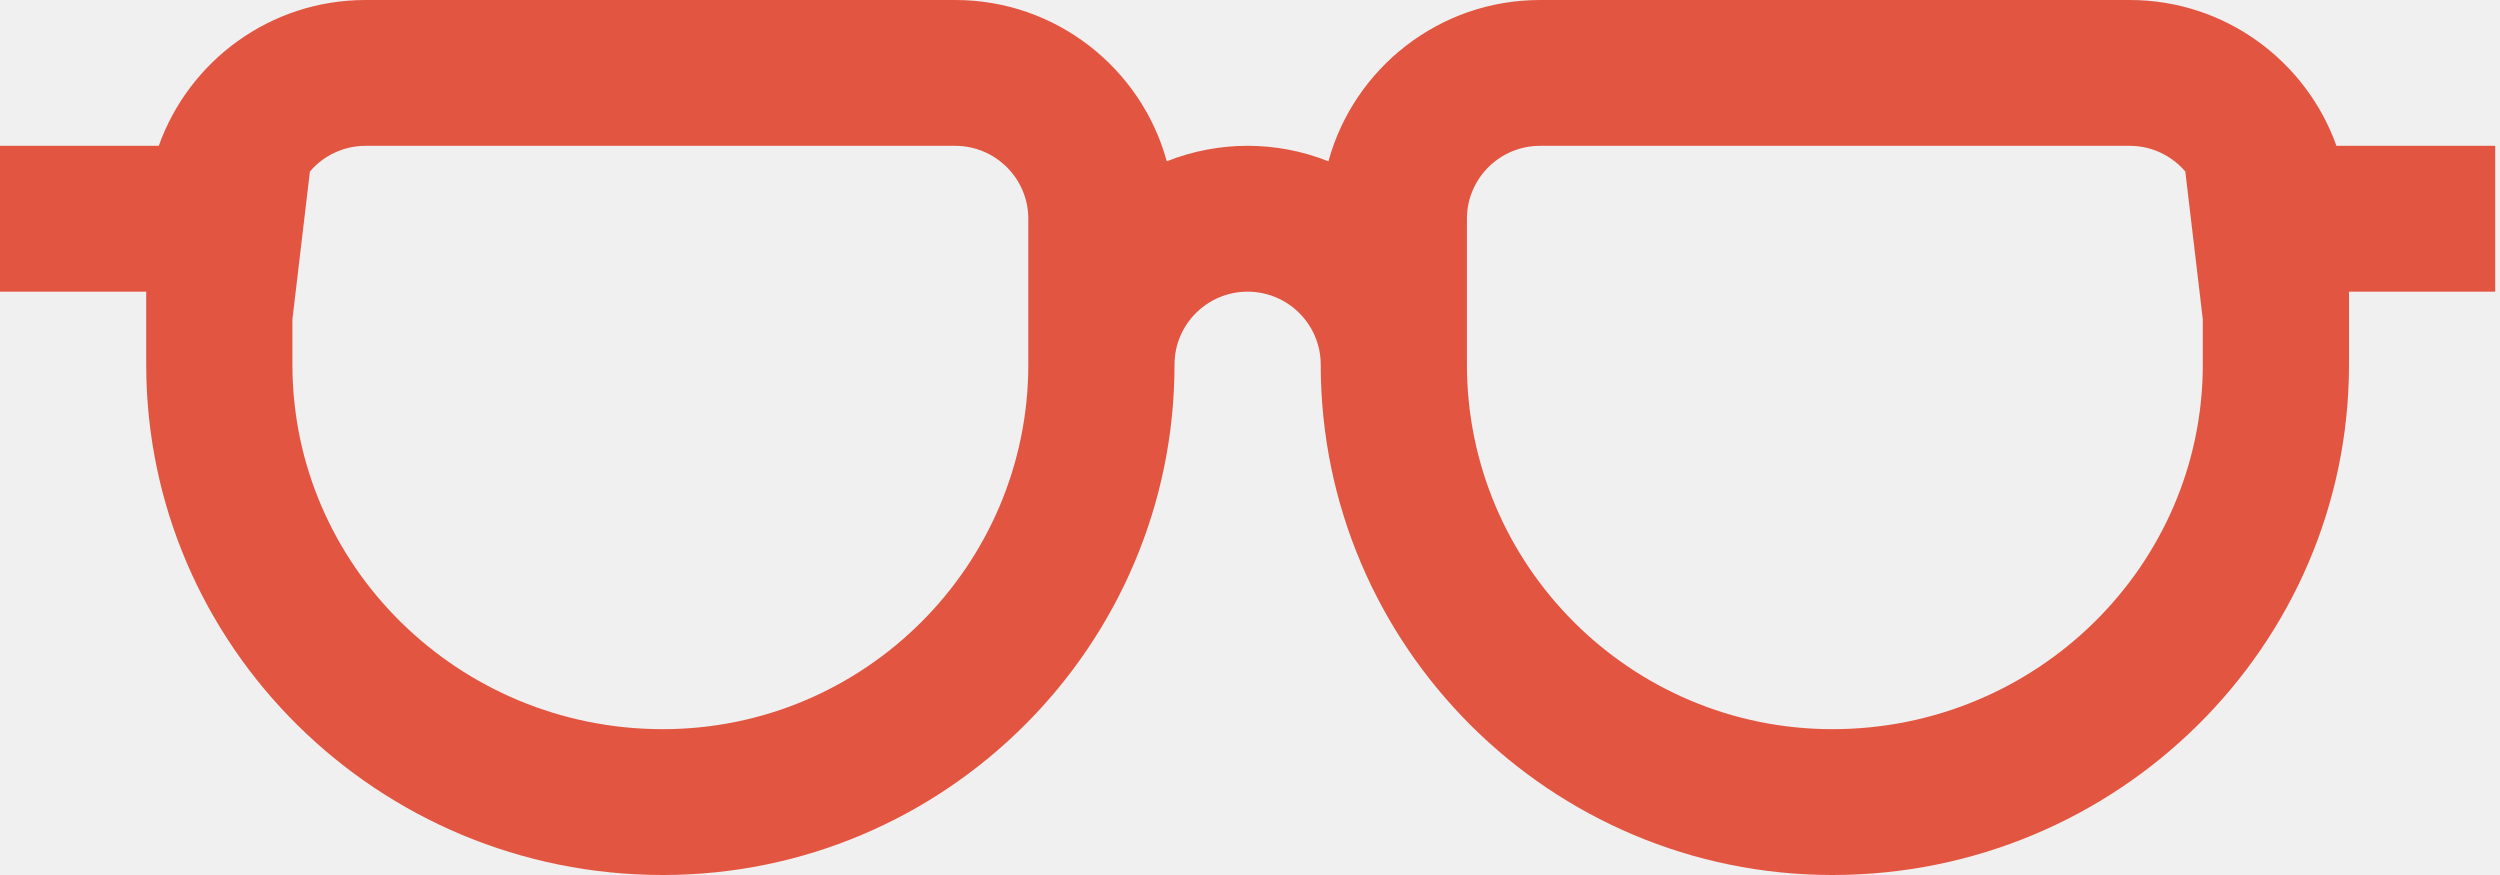
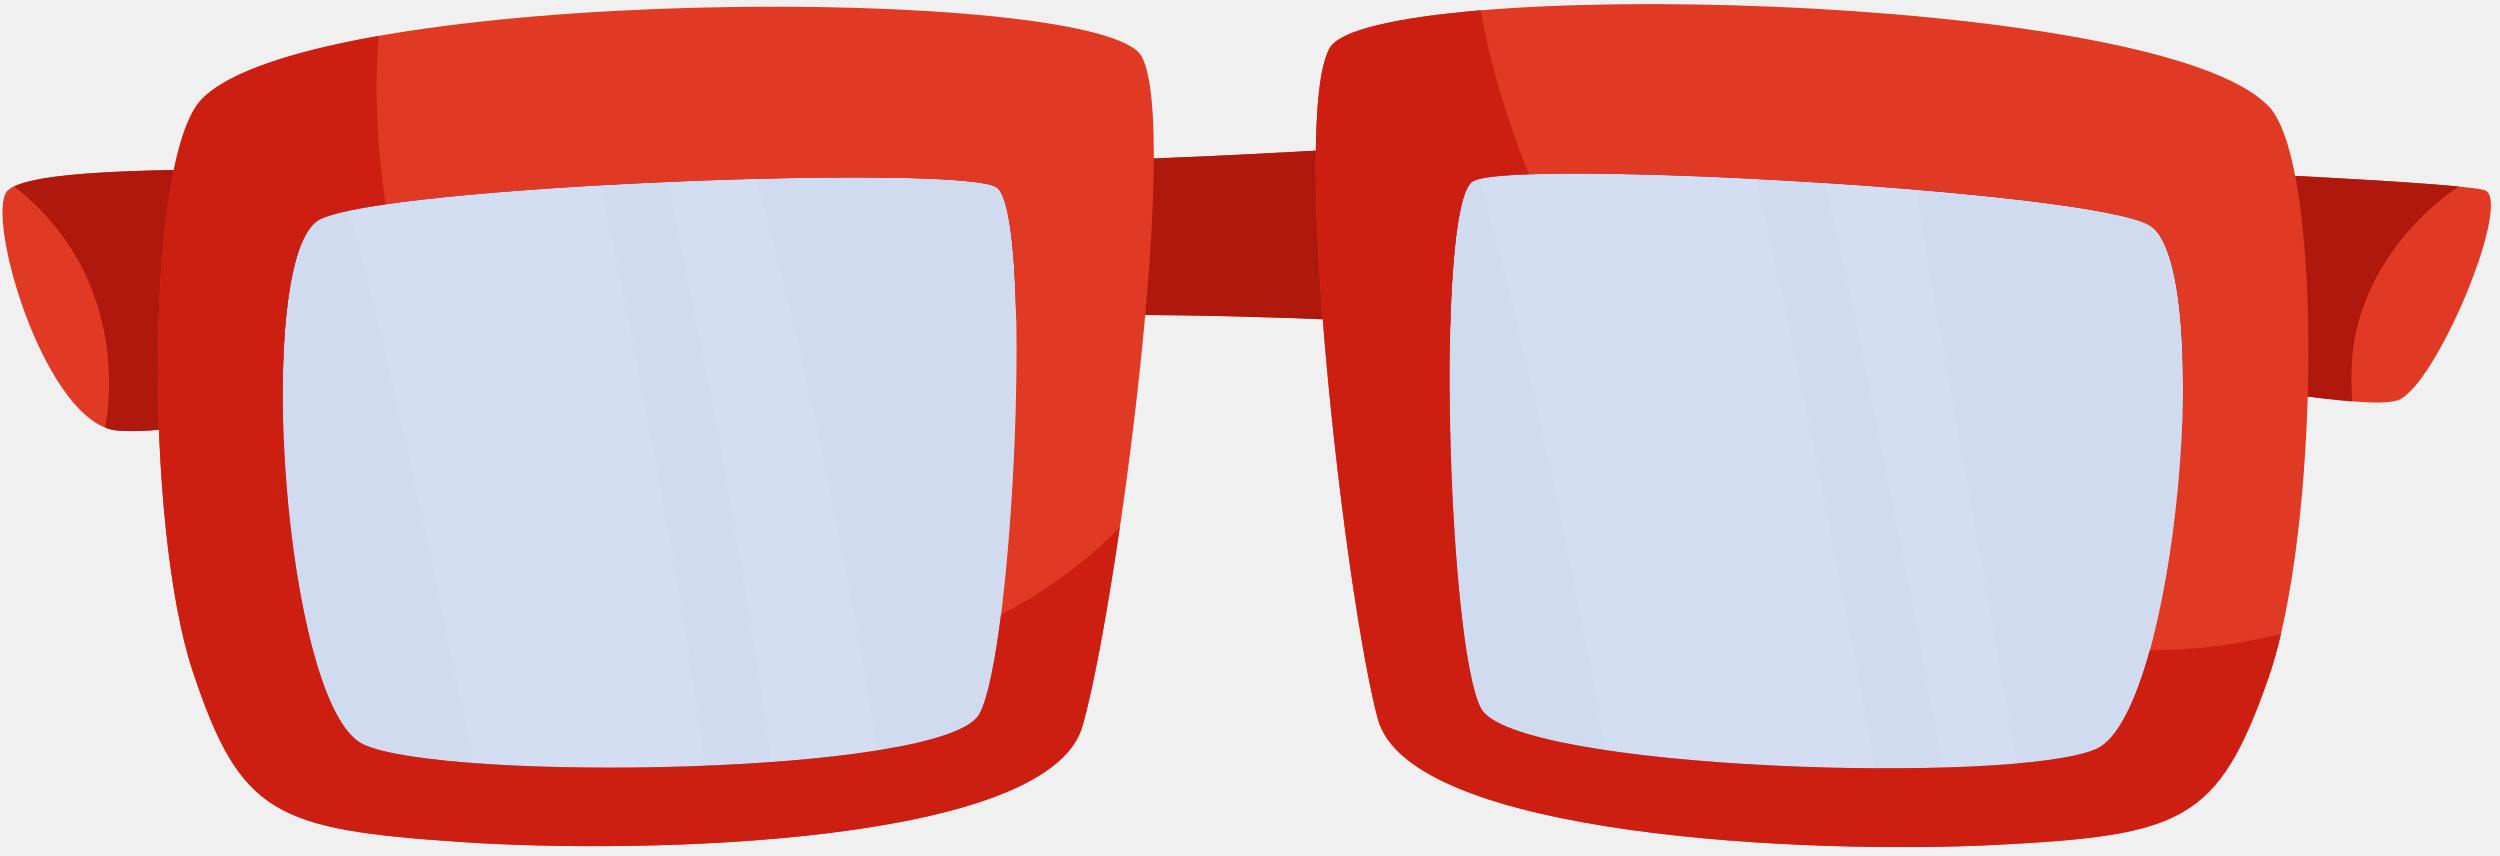
- <svg xmlns="http://www.w3.org/2000/svg" width="340" height="119" viewBox="0 0 340 119" fill="none">
-   <path d="M19.884 49.583C19.884 87.862 51.399 119 90.141 119C128.516 119 159.734 87.862 159.734 49.583C159.734 44.113 164.192 39.667 169.676 39.667C175.156 39.667 179.618 44.113 179.618 49.583C179.618 87.862 210.835 119 249.211 119C287.948 119 319.464 87.862 319.464 49.583V39.667H339.348V19.833H317.754C313.65 8.29 302.602 0 289.638 0H209.443C195.708 0 184.115 9.314 180.667 21.936C173.609 19.127 165.739 19.127 158.68 21.936C155.232 9.31 143.64 0 129.908 0H49.709C36.745 0 25.698 8.29 21.594 19.833H0V39.667H19.884V49.583ZM199.501 29.75C199.501 24.284 203.959 19.833 209.443 19.833H289.638C292.668 19.833 295.377 21.194 297.202 23.328L299.58 43.419V49.583C299.58 76.922 276.984 99.167 249.211 99.167C221.799 99.167 199.501 76.922 199.501 49.583V29.75ZM39.767 43.419L42.145 23.332C43.076 22.236 44.235 21.355 45.541 20.751C46.847 20.147 48.27 19.834 49.709 19.833H129.908C135.388 19.833 139.85 24.284 139.85 29.75V49.583C139.85 76.922 117.549 99.167 90.141 99.167C62.363 99.167 39.767 76.922 39.767 49.583V43.419Z" fill="#E25641" />
+ <svg xmlns="http://www.w3.org/2000/svg" width="222" height="76" viewBox="0 0 222 76" fill="none">
+   <g clip-path="url(#clip0_172_822)">
+     <path d="M220.749 16.935C218.479 15.635 129.389 12.575 129.389 12.575C86.439 15.585 69.749 14.175 49.559 14.825C29.359 15.465 1.979 13.985 0.479 17.195C-1.021 20.415 4.209 37.545 10.319 38.215C12.919 38.495 17.869 37.815 25.119 36.605C24.959 28.115 25.949 20.785 28.369 19.485C33.949 16.505 85.119 14.525 88.469 16.615C89.559 17.295 90.099 21.945 90.229 28.085C102.999 27.725 116.179 28.185 128.779 28.885C128.969 22.085 129.589 16.805 130.779 16.095C134.159 14.065 185.289 16.885 190.819 19.965C192.899 21.125 193.819 26.775 193.839 33.775C204.379 35.105 210.969 36.215 212.909 35.545C216.249 34.395 223.009 18.225 220.739 16.925L220.749 16.935Z" fill="#E03A24" />
+     <path d="M129.389 12.575C86.439 15.585 69.749 14.175 49.559 14.825C30.869 15.425 6.059 14.205 1.259 16.565C7.029 20.995 10.279 27.995 9.589 36.145C9.539 36.755 9.449 37.365 9.329 37.965C9.659 38.095 9.989 38.195 10.329 38.225C12.929 38.505 17.879 37.825 25.129 36.615C24.969 28.125 25.959 20.795 28.379 19.495C33.959 16.515 85.129 14.535 88.479 16.625C89.569 17.305 90.109 21.955 90.239 28.095C103.009 27.735 116.189 28.195 128.789 28.895C128.979 22.095 129.599 16.815 130.789 16.105C134.169 14.075 185.299 16.895 190.829 19.975C192.909 21.135 193.829 26.785 193.849 33.785C200.479 34.625 205.559 35.375 208.879 35.645C208.789 34.365 208.769 33.055 208.879 31.705C209.389 25.665 213.189 20.075 218.329 16.565C203.799 15.135 129.379 12.575 129.379 12.575H129.389Z" fill="#AF180C" />
+     <path d="M201.469 9.465C191.789 -0.885 121.639 -2.105 118.069 4.275C114.499 10.655 119.519 53.305 122.339 63.825C125.159 74.345 160.779 75.875 177.309 75.025C193.839 74.175 196.969 72.965 201.439 60.185C205.909 47.405 206.409 14.735 201.479 9.455L201.469 9.465ZM186.179 66.495C179.059 69.725 134.469 68.405 131.519 62.915C128.569 57.415 127.399 18.125 130.789 16.095C134.169 14.065 185.299 16.885 190.829 19.965C196.769 23.265 193.289 63.265 186.179 66.495Z" fill="#E03A24" />
+     <path d="M198.549 57.125C195.959 57.545 193.419 57.725 190.899 57.735C189.639 62.285 188.029 65.645 186.179 66.485C179.059 69.715 134.469 68.395 131.519 62.905C128.569 57.405 127.399 18.115 130.789 16.085C131.339 15.755 133.129 15.555 135.769 15.465C133.829 10.715 132.369 5.825 131.479 0.915C124.129 1.535 118.979 2.655 118.079 4.265C114.509 10.645 119.529 53.295 122.349 63.815C125.169 74.335 160.789 75.865 177.319 75.015C193.849 74.165 196.979 72.955 201.449 60.175C201.849 59.025 202.219 57.715 202.559 56.285C201.249 56.615 199.919 56.895 198.569 57.115L198.549 57.125Z" fill="#CC1F12" />
+     <path d="M101.379 5.015C97.919 -1.425 27.759 -1.375 17.909 8.815C12.889 14.005 12.849 46.685 17.099 59.535C21.359 72.385 24.459 73.645 40.979 74.765C57.499 75.885 93.139 74.955 96.129 64.475C99.119 54.005 104.849 11.445 101.379 5.005V5.015ZM86.959 63.415C83.919 68.865 39.309 69.435 32.249 66.095C25.189 62.745 22.379 22.695 28.369 19.495C33.949 16.515 85.119 14.535 88.469 16.625C91.819 18.705 89.999 57.975 86.959 63.425V63.415Z" fill="#E03A24" />
+     <path d="M88.889 54.575C88.349 58.815 87.689 62.105 86.959 63.415C83.919 68.865 39.309 69.435 32.249 66.095C25.189 62.745 22.379 22.695 28.369 19.495C29.269 19.015 31.369 18.555 34.249 18.145C33.469 13.065 33.259 7.975 33.619 3.195C26.089 4.525 20.259 6.385 17.899 8.825C12.879 14.015 12.839 46.695 17.089 59.545C21.349 72.395 24.449 73.655 40.969 74.775C57.489 75.895 93.129 74.965 96.119 64.485C97.079 61.135 98.309 54.515 99.429 46.835C96.369 49.955 92.769 52.585 88.879 54.575H88.889Z" fill="#CC1F12" />
+     <g opacity="0.25">
+       <path d="M28.369 19.495C22.369 22.695 25.189 62.745 32.249 66.095C39.309 69.445 83.919 68.865 86.959 63.415C89.999 57.965 91.819 18.705 88.469 16.615C85.119 14.535 33.949 16.505 28.369 19.485V19.495Z" fill="#719DEA" />
+       <path d="M190.829 19.965C196.769 23.265 193.289 63.265 186.179 66.495C179.059 69.725 134.469 68.405 131.519 62.915C128.569 57.415 127.399 18.125 130.789 16.095C134.169 14.065 185.299 16.885 190.829 19.965Z" fill="#719DEA" />
+     </g>
+     <g style="mix-blend-mode:screen">
+       <path opacity="0.57" d="M53.409 16.445C44.079 16.975 35.379 17.765 30.949 18.705C35.359 34.895 38.599 51.345 42.029 67.755C47.899 68.195 55.429 68.285 62.649 67.995C60.269 50.705 56.969 33.545 53.409 16.455V16.445Z" fill="#26266D" />
+       <path opacity="0.57" d="M62.649 32.876C64.879 44.425 66.879 56.026 68.459 67.665C71.909 67.415 75.159 67.076 77.939 66.626C75.159 49.535 71.809 32.566 67.159 15.876C64.599 15.945 61.939 16.035 59.269 16.155C60.429 21.726 61.569 27.296 62.649 32.876Z" fill="#26266D" />
+       <path opacity="0.57" d="M164.949 29.415C167.669 42.295 170.089 55.225 172.509 68.165C174.919 68.095 177.159 67.975 179.119 67.805C176.249 50.915 173.029 34.065 170.229 17.165C170.209 17.055 170.209 16.955 170.189 16.855C167.539 16.635 164.789 16.435 162.019 16.255C163.029 20.635 164.009 25.025 164.939 29.425L164.949 29.415Z" fill="#26266D" />
+       <path opacity="0.57" d="M155.989 15.895C144.599 15.305 134.159 15.195 131.349 15.895C135.969 32.605 139.489 49.565 142.559 66.615C149.439 67.645 158.459 68.185 166.589 68.225C163.319 50.725 160.009 33.235 155.989 15.895Z" fill="#26266D" />
+     </g>
+   </g>
+   <defs>
+     <clipPath id="clip0_172_822">
+       <rect width="220.99" height="74.86" fill="white" transform="translate(0.21936 0.365234)" />
+     </clipPath>
+   </defs>
</svg>
